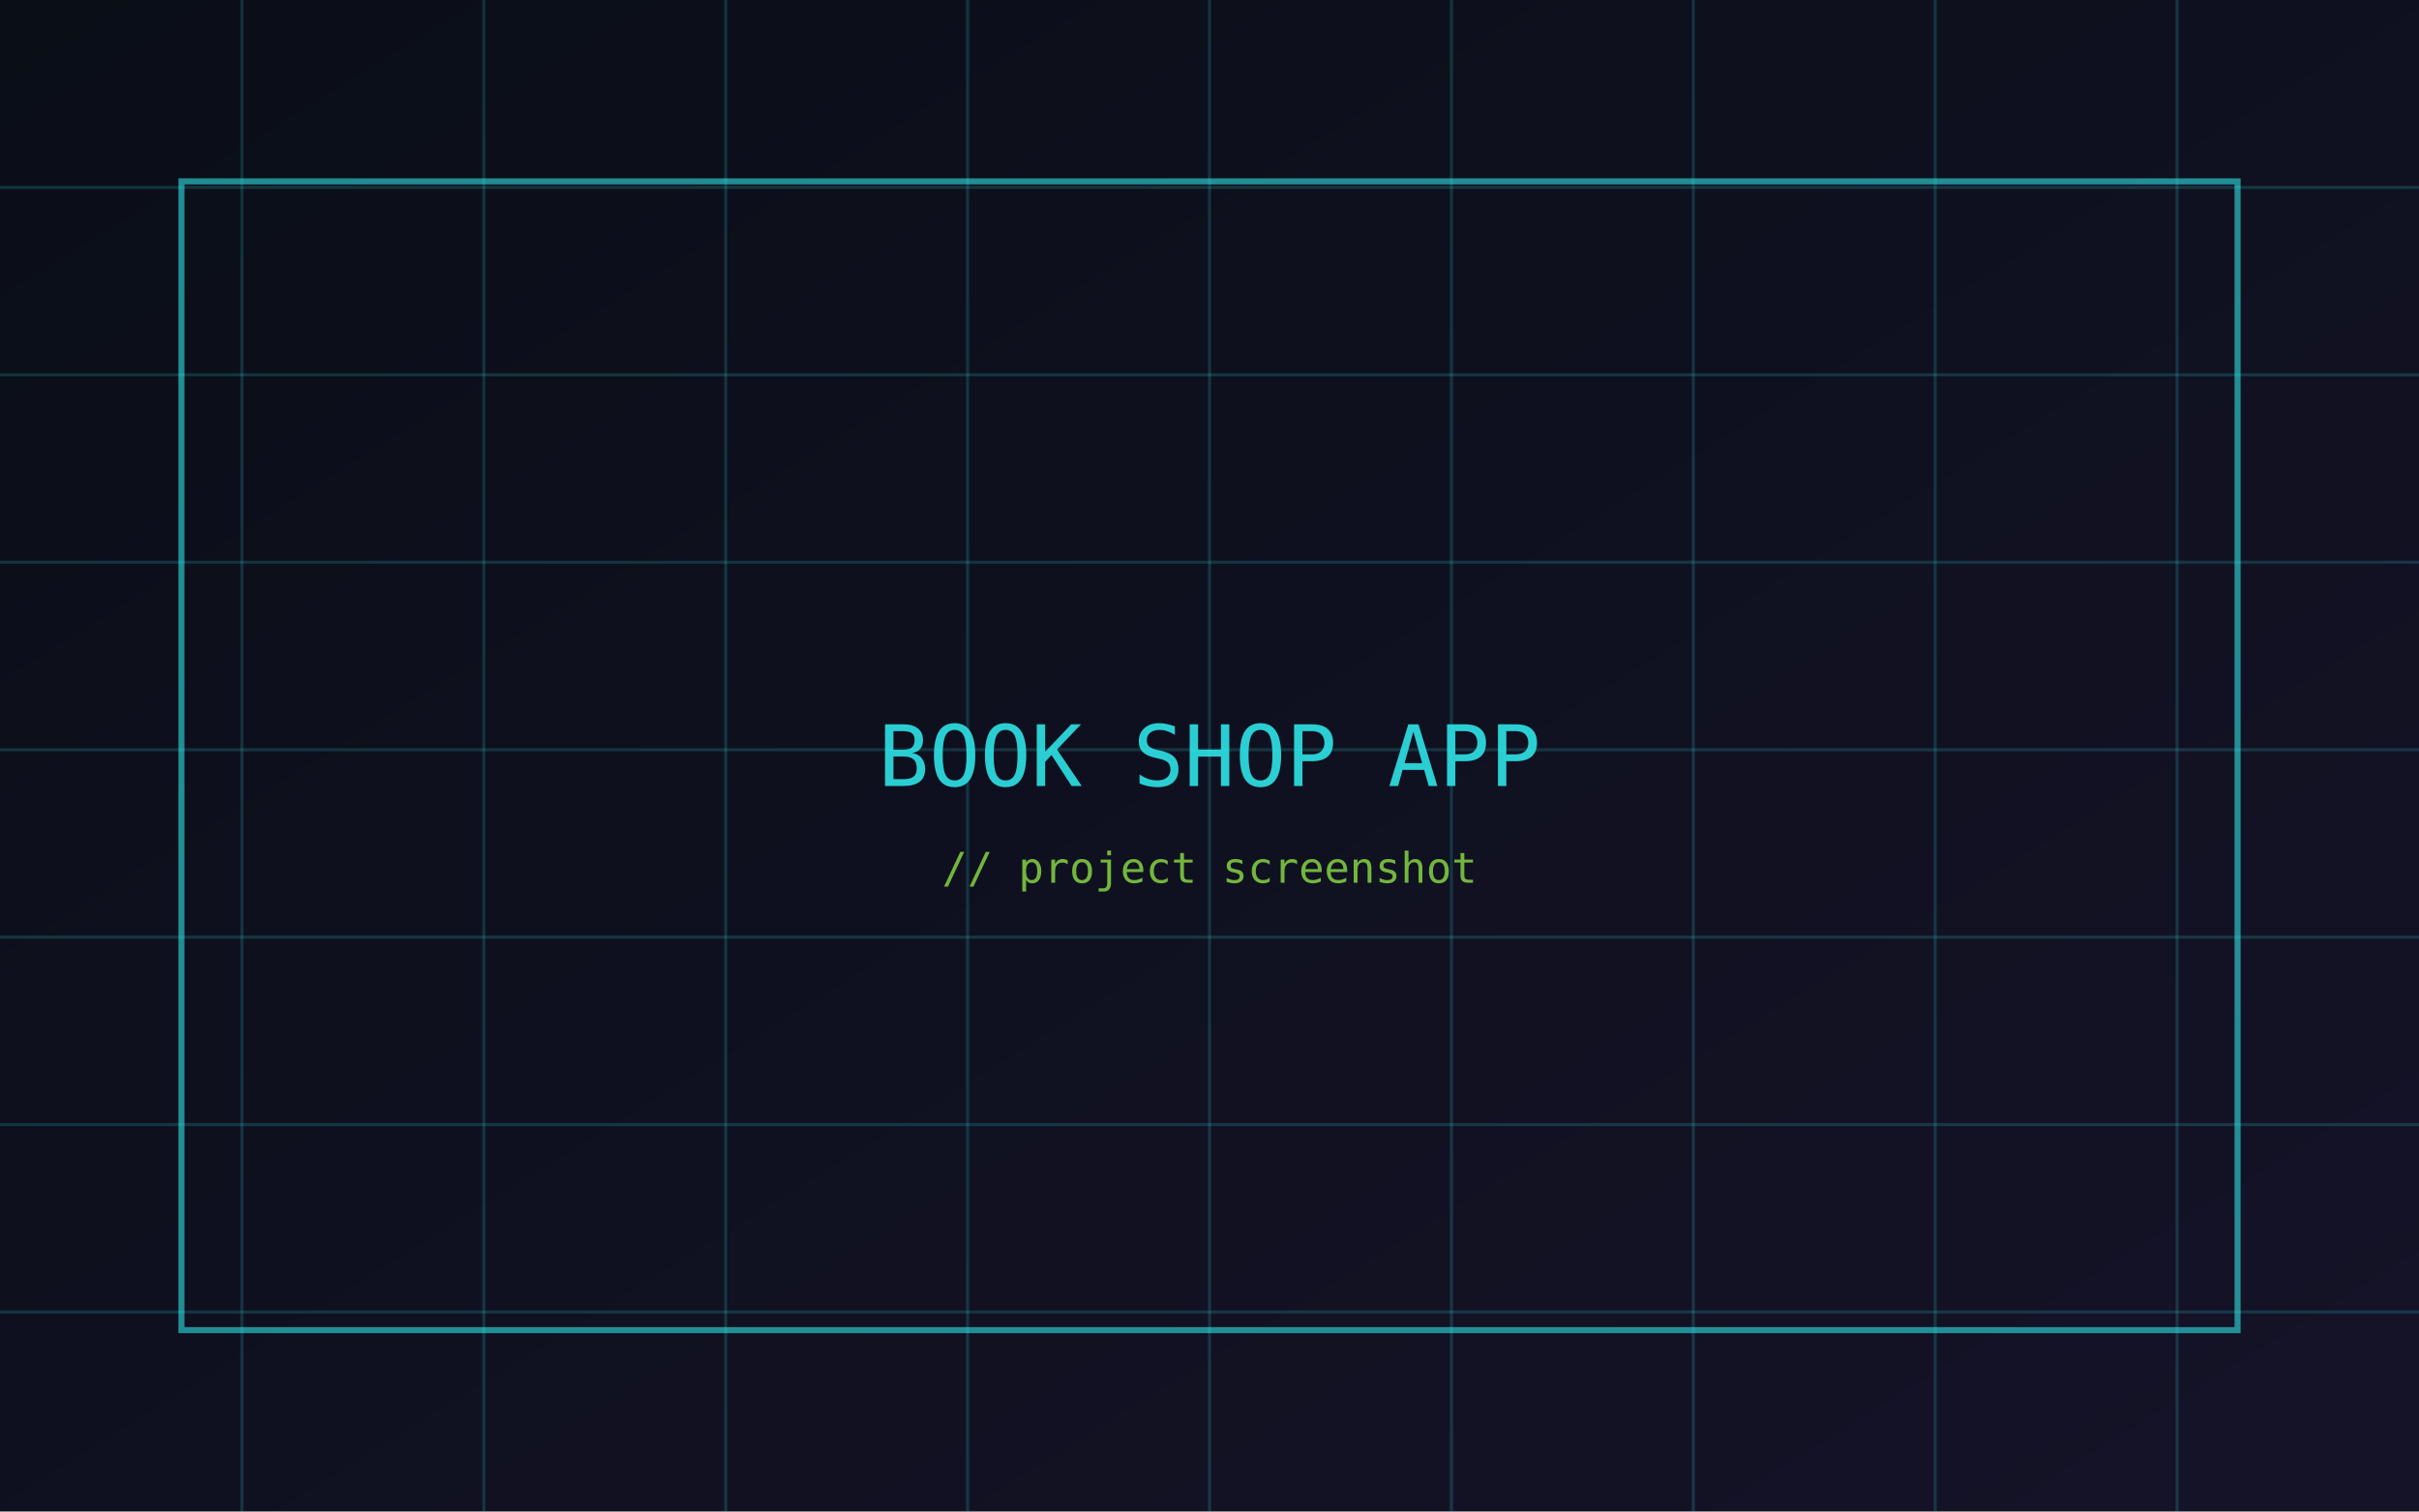
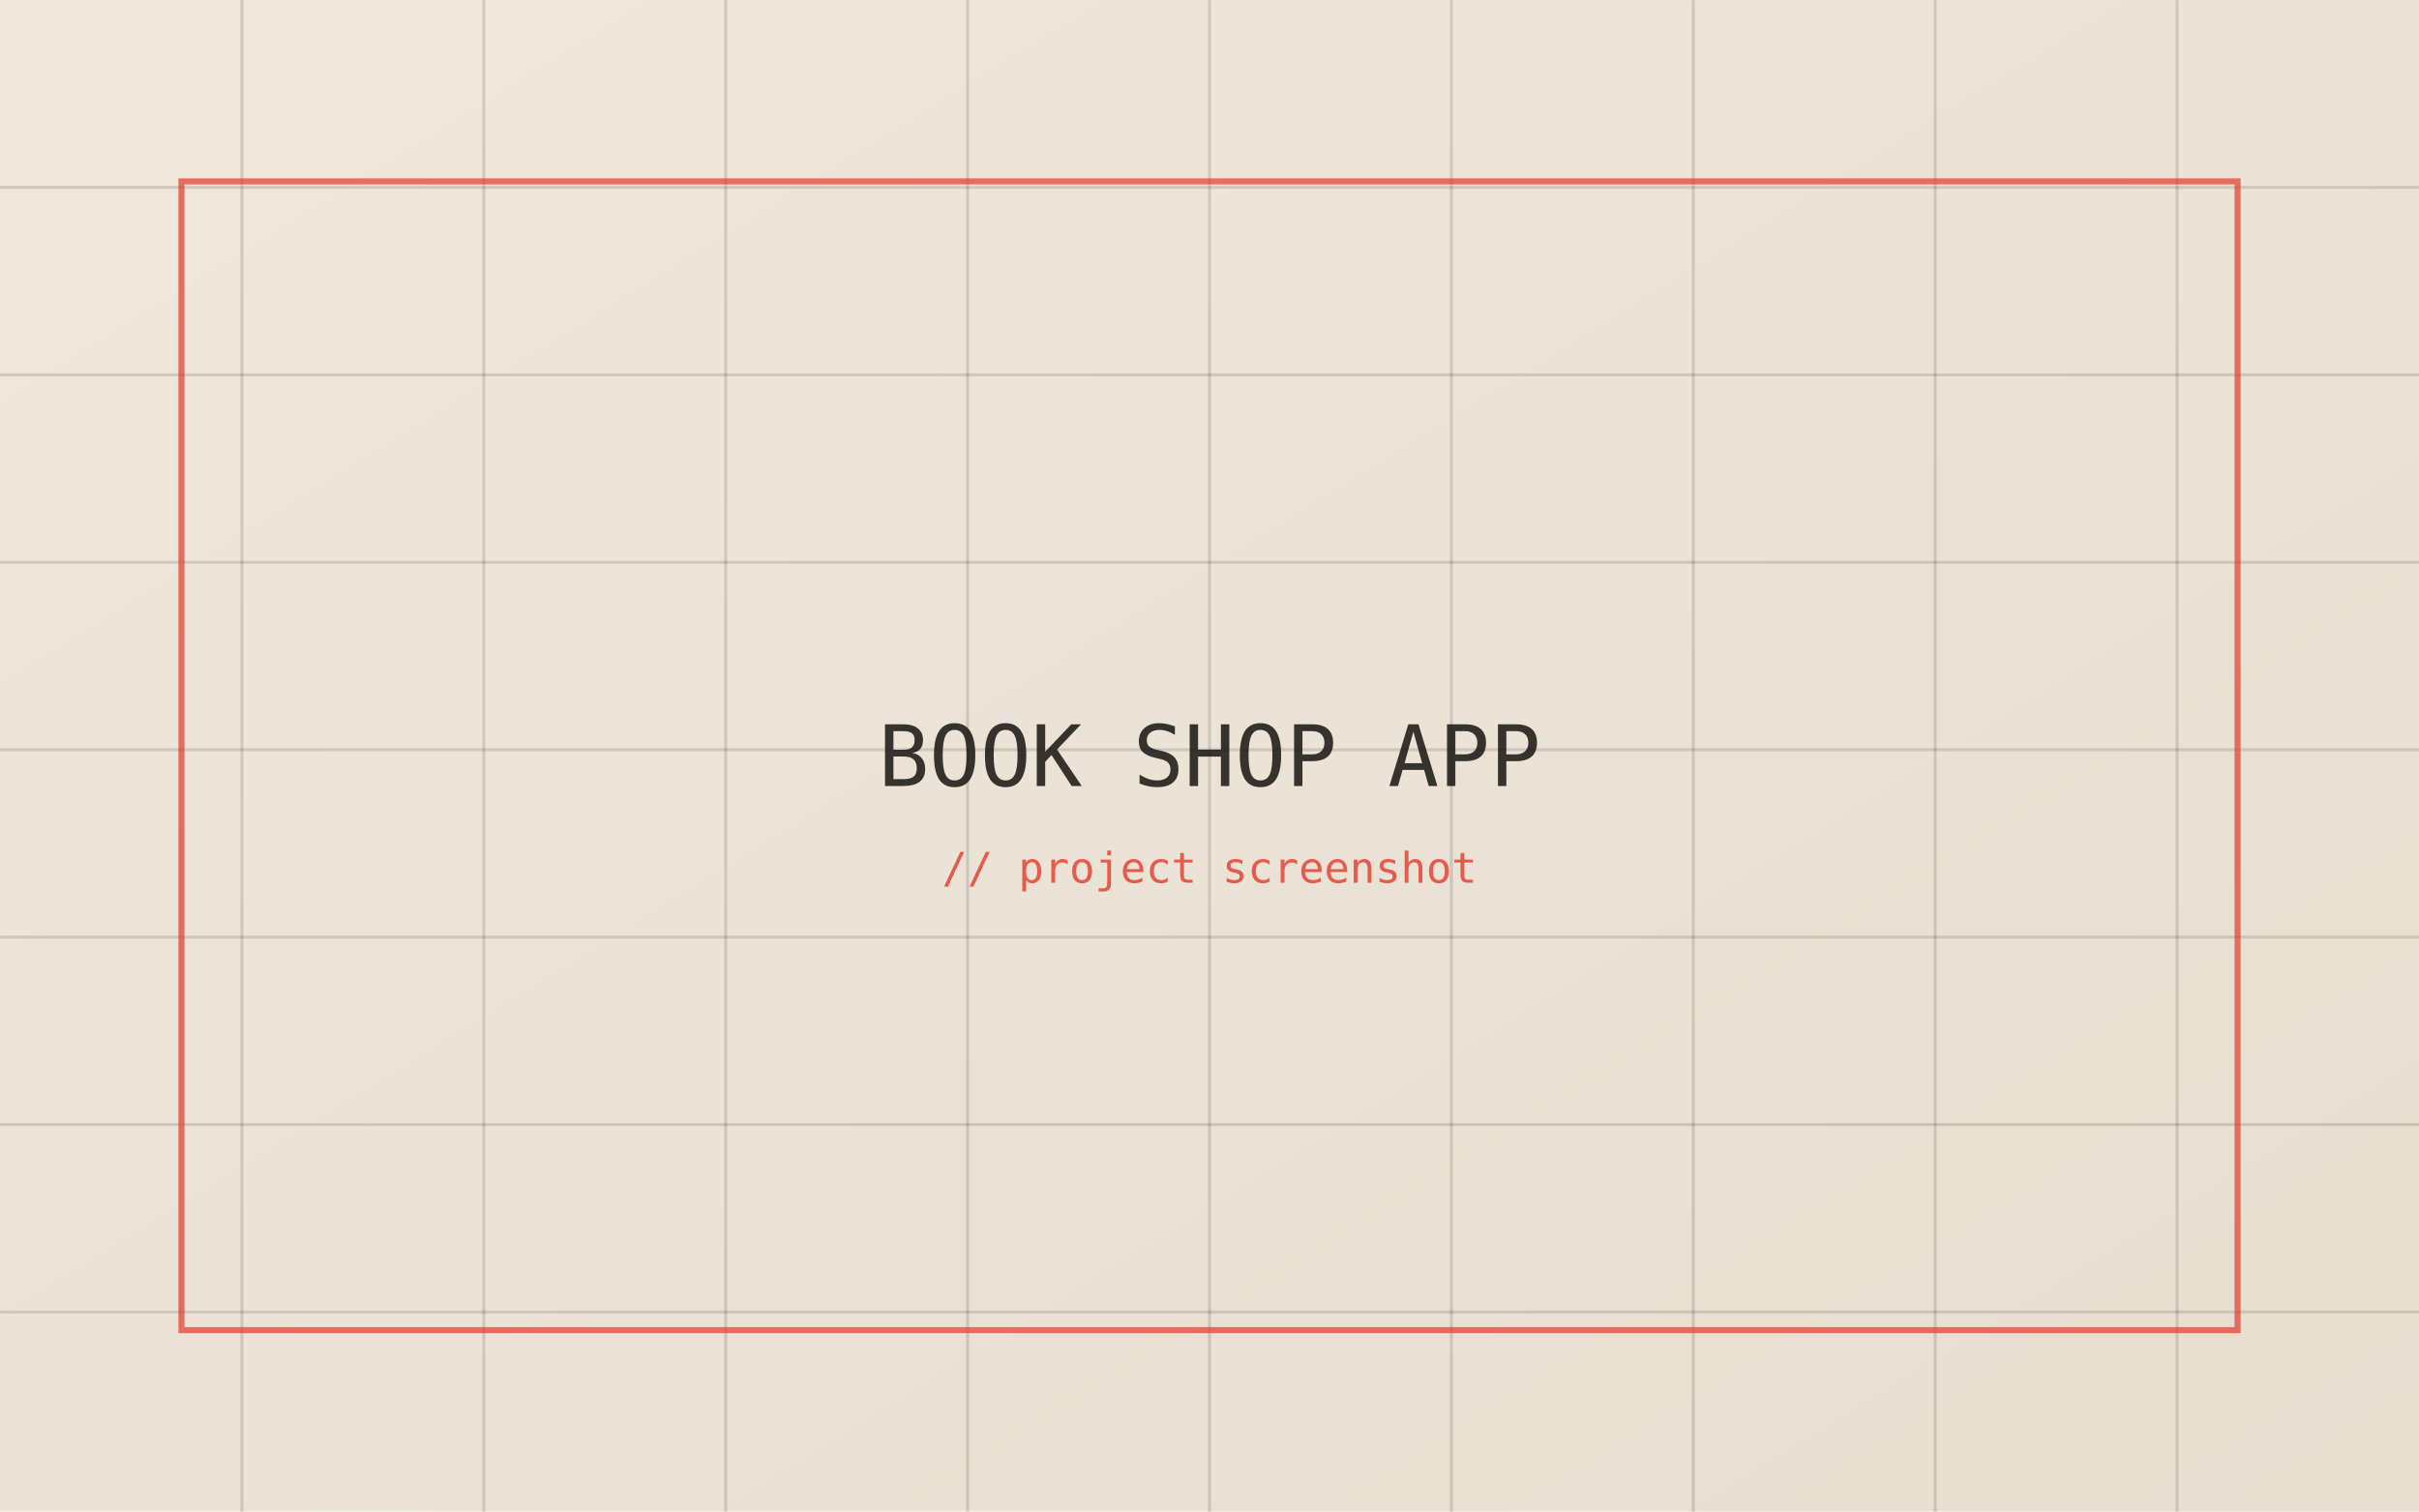
<svg xmlns="http://www.w3.org/2000/svg" viewBox="0 0 800 500">
  <defs>
    <linearGradient id="bg" x1="0" y1="0" x2="1" y2="1">
-       <stop offset="0" stop-color="#0a0e17" />
-       <stop offset="1" stop-color="#151328" />
+       <stop offset="0" stop-color="#efe8db" />
+       <stop offset="1" stop-color="#e7ded0" />
    </linearGradient>
  </defs>
  <rect width="800" height="500" fill="url(#bg)" />
-   <g stroke="#2de2e6" stroke-opacity="0.18" stroke-width="1">
+   <g stroke="#16130f" stroke-opacity="0.14" stroke-width="1">
    <path d="M0 62 H800 M0 124 H800 M0 186 H800 M0 248 H800 M0 310 H800 M0 372 H800 M0 434 H800" />
    <path d="M80 0 V500 M160 0 V500 M240 0 V500 M320 0 V500 M400 0 V500 M480 0 V500 M560 0 V500 M640 0 V500 M720 0 V500" />
  </g>
-   <rect x="60" y="60" width="680" height="380" fill="none" stroke="#2de2e6" stroke-width="2" opacity="0.6" />
-   <text x="400" y="260" text-anchor="middle" font-family="monospace" font-size="28" fill="#2de2e6" opacity="0.9">BOOK SHOP APP</text>
-   <text x="400" y="292" text-anchor="middle" font-family="monospace" font-size="14" fill="#9dfc4a" opacity="0.7">// project screenshot</text>
+   <rect x="60" y="60" width="680" height="380" fill="none" stroke="#e33a2c" stroke-width="2" opacity="0.7" />
+   <text x="400" y="260" text-anchor="middle" font-family="monospace" font-size="28" fill="#16130f" opacity="0.85">BOOK SHOP APP</text>
+   <text x="400" y="292" text-anchor="middle" font-family="monospace" font-size="14" fill="#e33a2c" opacity="0.8">// project screenshot</text>
</svg>
